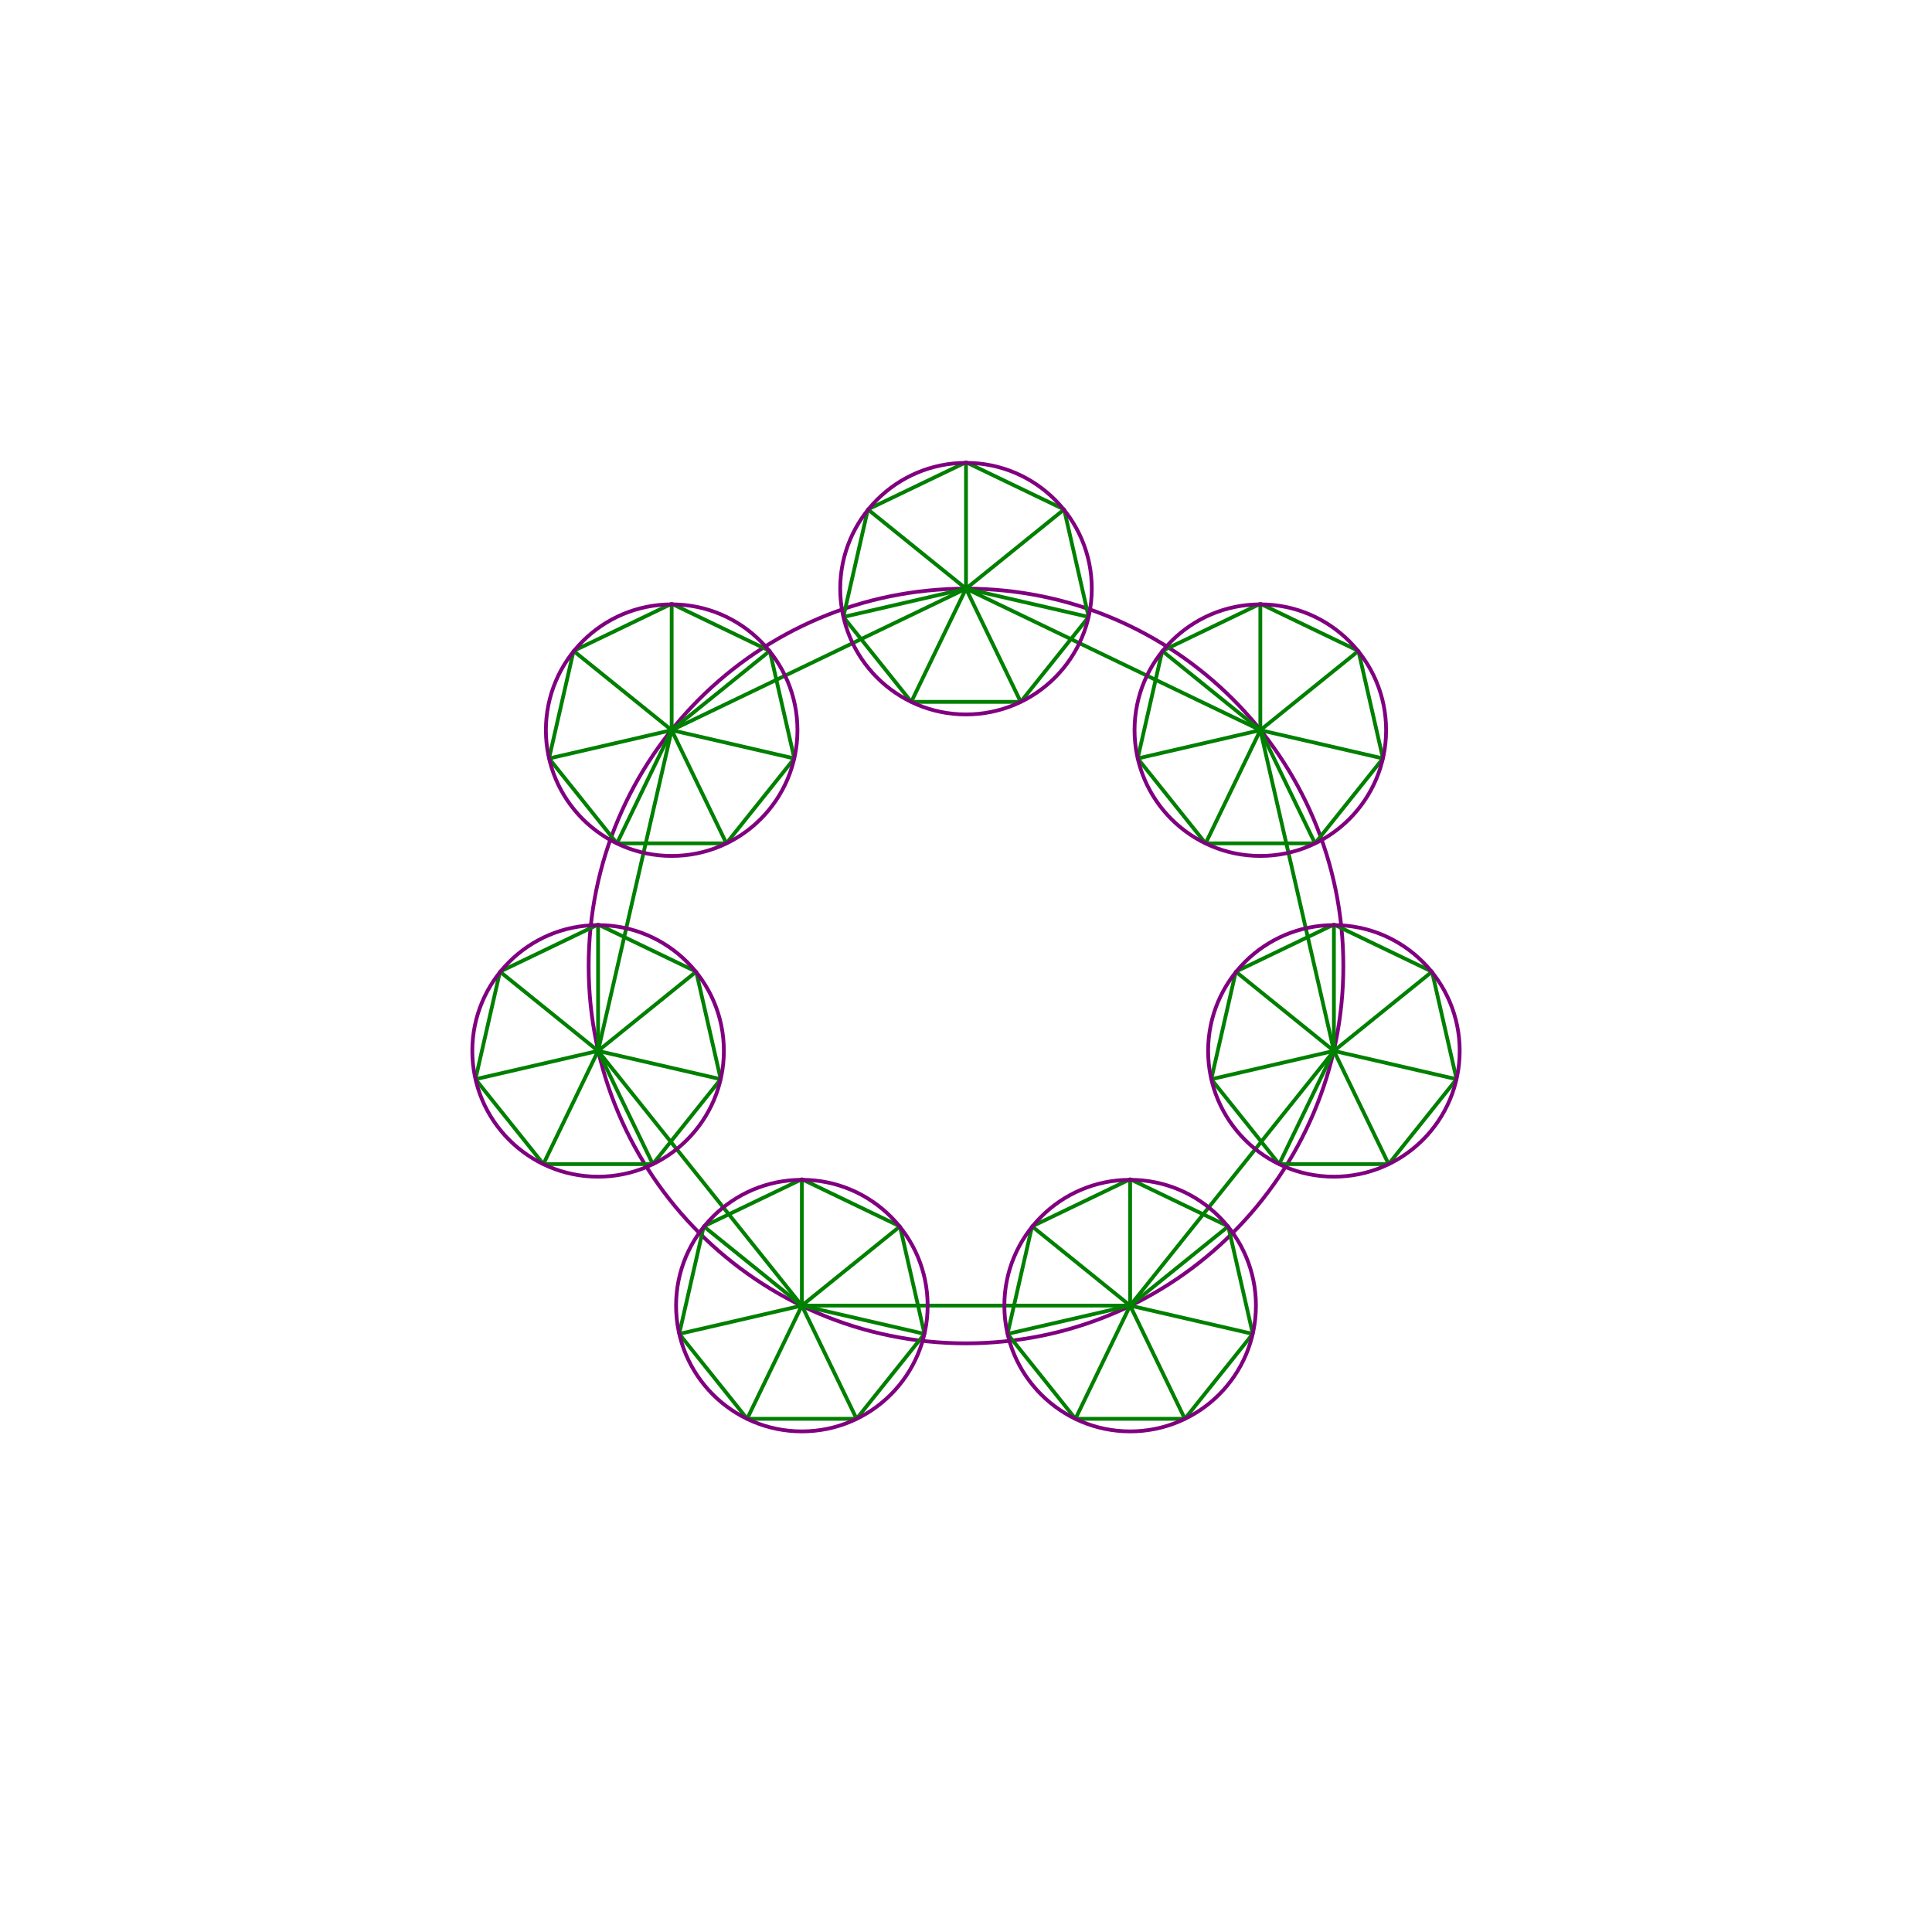
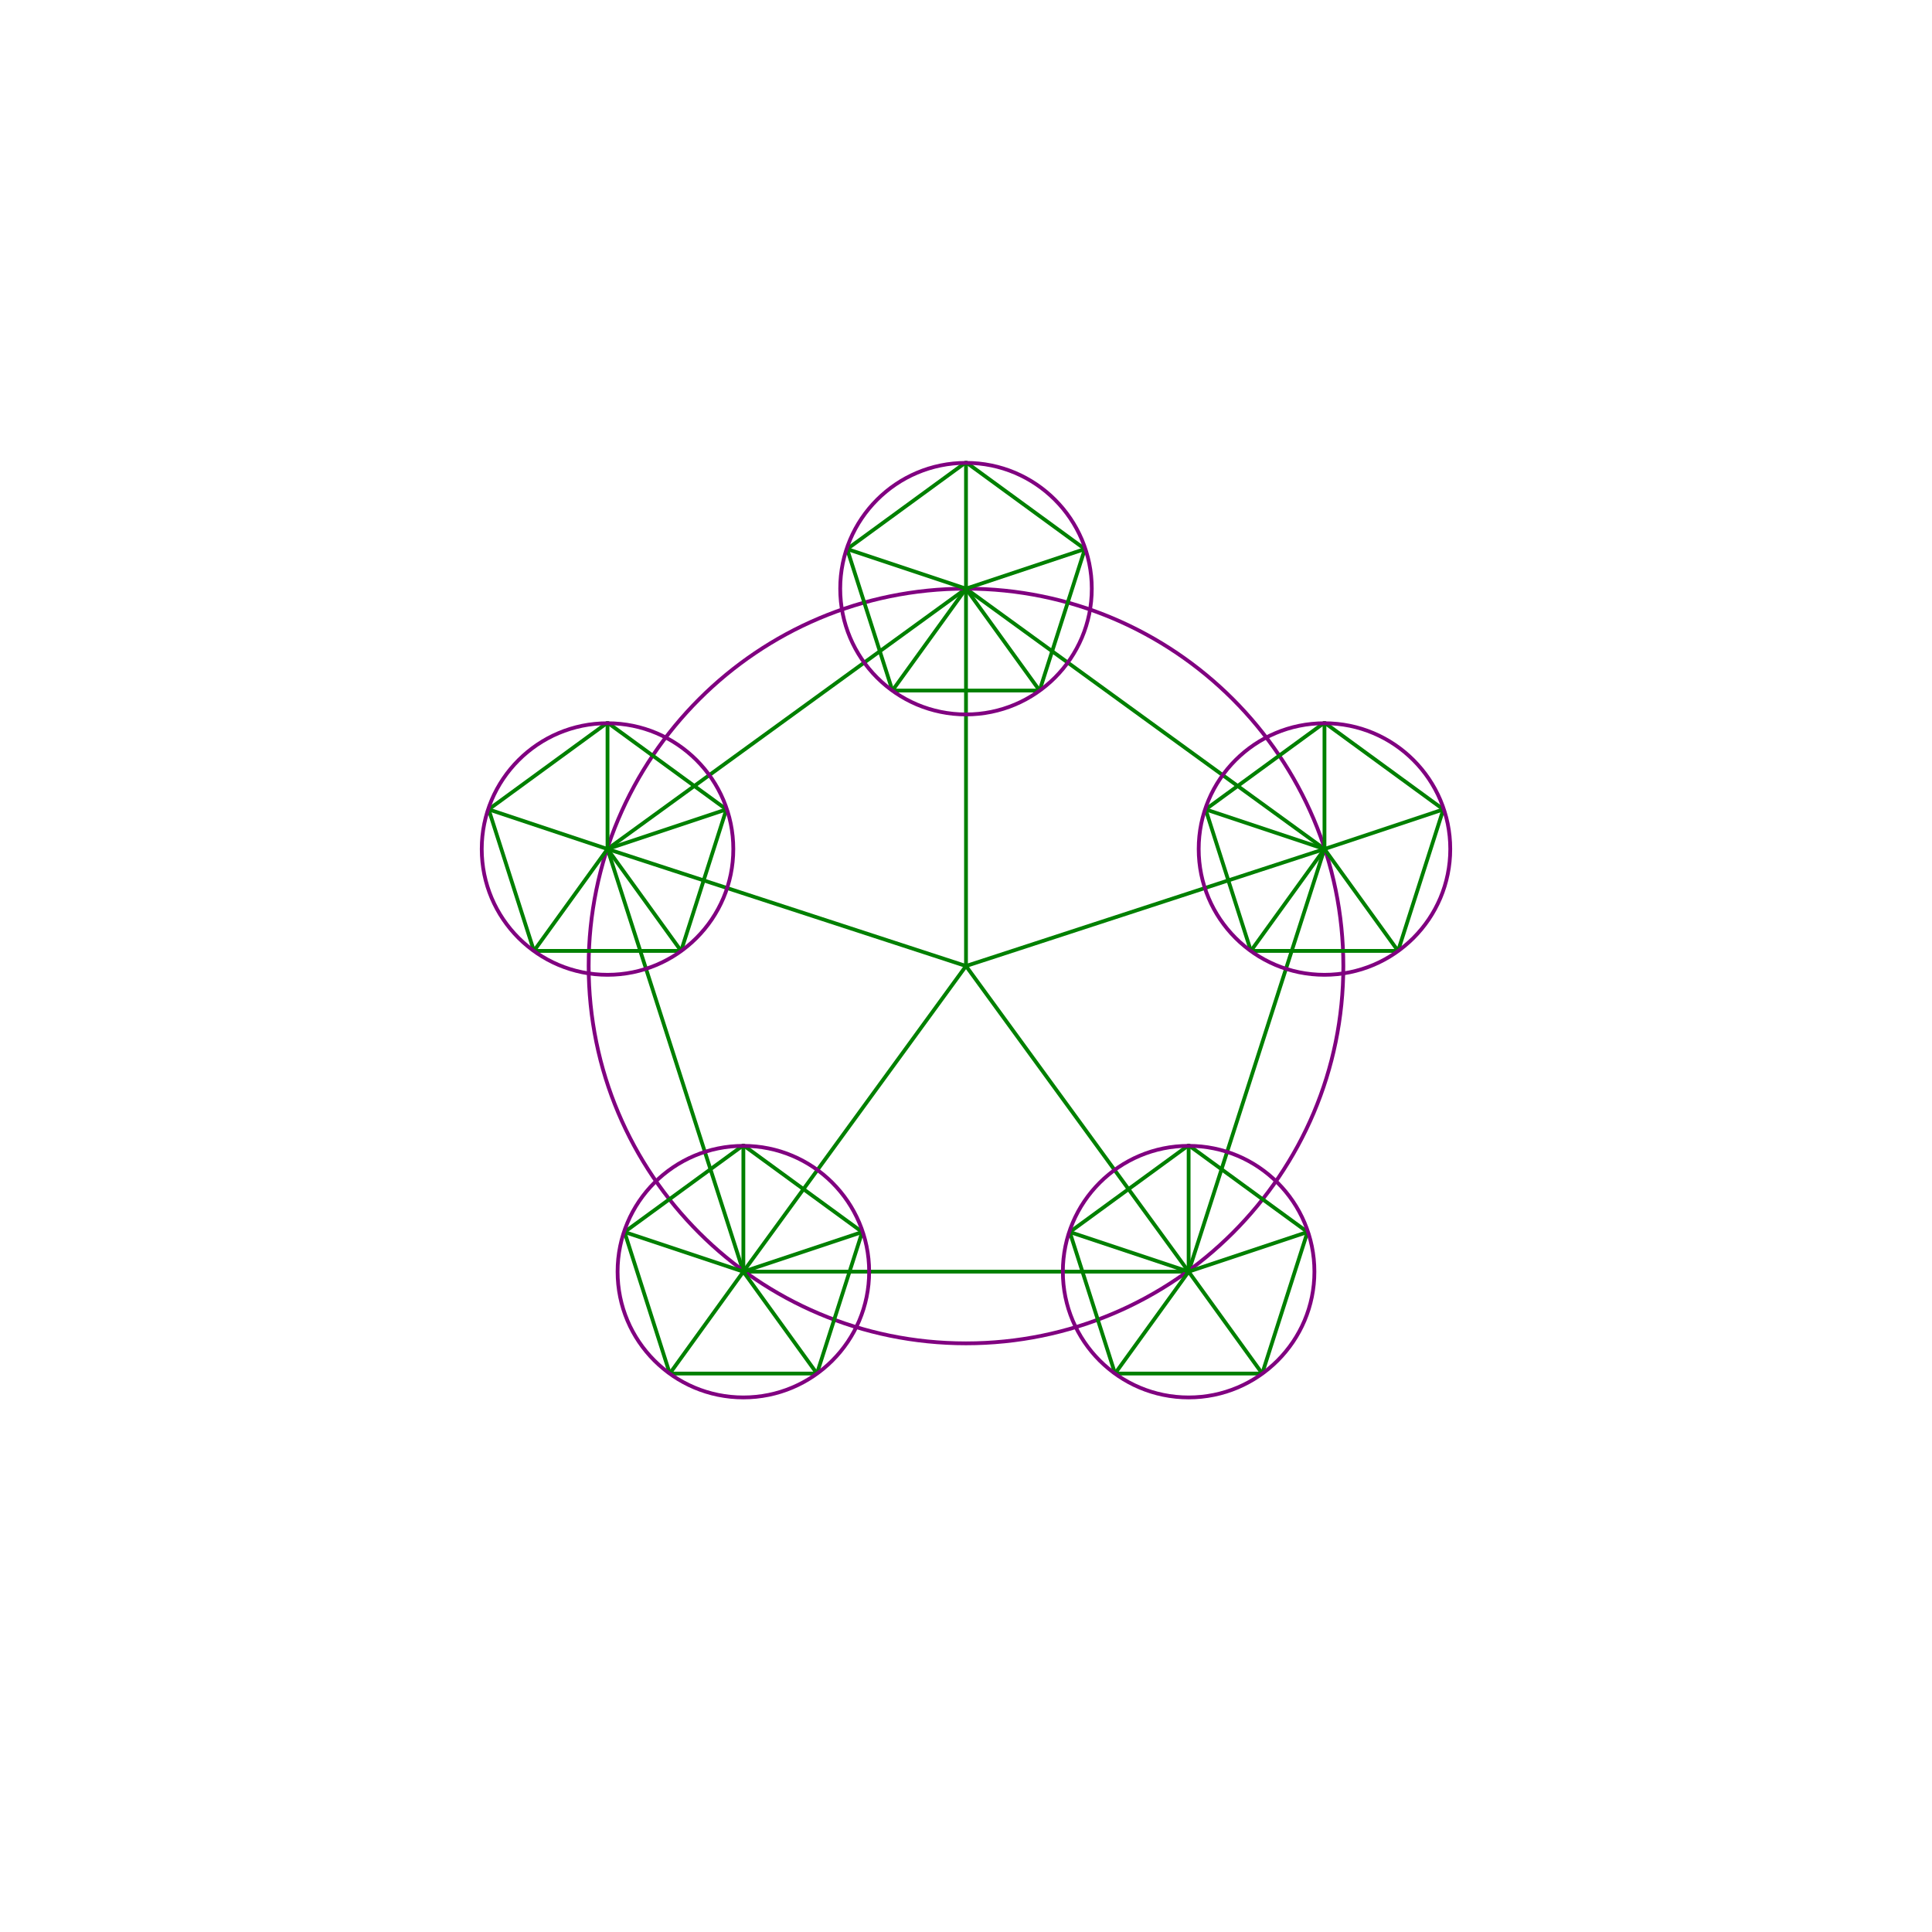
<svg xmlns="http://www.w3.org/2000/svg" baseProfile="full" fill-rule="evenodd" height="1024" version="1.1" width="1024">
  <defs />
-   <polygon fill="none" points="512,312 668,387 707,557 599,692 425,692 317,557 356,387" stroke="green" stroke-linejoin="bevel" stroke-width="2" />
+   <polyline fill="none" points="512,312 512.0,512.0 702,450 512.0,512.0 630,674 512.0,512.0 394,674 512.0,512.0 322,450 512.0,512.0" stroke="green" stroke-width="2" />
+   <polygon fill="none" points="512,312 702,450 630,674 394,674 322,450" stroke="green" stroke-linejoin="bevel" stroke-width="2" />
  <circle cx="512.0" cy="512.0" fill="none" r="200" stroke="purple" stroke-width="2" />
-   <polyline fill="none" points="512,245 512,312 564,270 512,312 577,327 512,312 541,372 512,312 483,372 512,312 447,327 512,312 460,270 512,312" stroke="green" stroke-width="2" />
-   <polygon fill="none" points="512,245 564,270 577,327 541,372 483,372 447,327 460,270" stroke="green" stroke-linejoin="bevel" stroke-width="2" />
+   <polyline fill="none" points="512,245 512,312 575,291 512,312 551,366 512,312 473,366 512,312 449,291 512,312" stroke="green" stroke-width="2" />
+   <polygon fill="none" points="512,245 575,291 551,366 473,366 449,291" stroke="green" stroke-linejoin="bevel" stroke-width="2" />
  <circle cx="512" cy="312" fill="none" r="66.667" stroke="purple" stroke-width="2" />
-   <polyline fill="none" points="668,320 668,387 720,345 668,387 733,402 668,387 697,447 668,387 639,447 668,387 603,402 668,387 616,345 668,387" stroke="green" stroke-width="2" />
-   <polygon fill="none" points="668,320 720,345 733,402 697,447 639,447 603,402 616,345" stroke="green" stroke-linejoin="bevel" stroke-width="2" />
-   <circle cx="668" cy="387" fill="none" r="66.667" stroke="purple" stroke-width="2" />
-   <polyline fill="none" points="707,490 707,557 759,515 707,557 772,572 707,557 736,617 707,557 678,617 707,557 642,572 707,557 655,515 707,557" stroke="green" stroke-width="2" />
-   <polygon fill="none" points="707,490 759,515 772,572 736,617 678,617 642,572 655,515" stroke="green" stroke-linejoin="bevel" stroke-width="2" />
-   <circle cx="707" cy="557" fill="none" r="66.667" stroke="purple" stroke-width="2" />
-   <polyline fill="none" points="599,625 599,692 651,650 599,692 664,707 599,692 628,752 599,692 570,752 599,692 534,707 599,692 547,650 599,692" stroke="green" stroke-width="2" />
-   <polygon fill="none" points="599,625 651,650 664,707 628,752 570,752 534,707 547,650" stroke="green" stroke-linejoin="bevel" stroke-width="2" />
-   <circle cx="599" cy="692" fill="none" r="66.667" stroke="purple" stroke-width="2" />
-   <polyline fill="none" points="425,625 425,692 477,650 425,692 490,707 425,692 454,752 425,692 396,752 425,692 360,707 425,692 373,650 425,692" stroke="green" stroke-width="2" />
-   <polygon fill="none" points="425,625 477,650 490,707 454,752 396,752 360,707 373,650" stroke="green" stroke-linejoin="bevel" stroke-width="2" />
-   <circle cx="425" cy="692" fill="none" r="66.667" stroke="purple" stroke-width="2" />
-   <polyline fill="none" points="317,490 317,557 369,515 317,557 382,572 317,557 346,617 317,557 288,617 317,557 252,572 317,557 265,515 317,557" stroke="green" stroke-width="2" />
-   <polygon fill="none" points="317,490 369,515 382,572 346,617 288,617 252,572 265,515" stroke="green" stroke-linejoin="bevel" stroke-width="2" />
-   <circle cx="317" cy="557" fill="none" r="66.667" stroke="purple" stroke-width="2" />
-   <polyline fill="none" points="356,320 356,387 408,345 356,387 421,402 356,387 385,447 356,387 327,447 356,387 291,402 356,387 304,345 356,387" stroke="green" stroke-width="2" />
-   <polygon fill="none" points="356,320 408,345 421,402 385,447 327,447 291,402 304,345" stroke="green" stroke-linejoin="bevel" stroke-width="2" />
-   <circle cx="356" cy="387" fill="none" r="66.667" stroke="purple" stroke-width="2" />
+   <polyline fill="none" points="702,383 702,450 765,429 702,450 741,504 702,450 663,504 702,450 639,429 702,450" stroke="green" stroke-width="2" />
+   <polygon fill="none" points="702,383 765,429 741,504 663,504 639,429" stroke="green" stroke-linejoin="bevel" stroke-width="2" />
+   <circle cx="702" cy="450" fill="none" r="66.667" stroke="purple" stroke-width="2" />
+   <polyline fill="none" points="630,607 630,674 693,653 630,674 669,728 630,674 591,728 630,674 567,653 630,674" stroke="green" stroke-width="2" />
+   <polygon fill="none" points="630,607 693,653 669,728 591,728 567,653" stroke="green" stroke-linejoin="bevel" stroke-width="2" />
+   <circle cx="630" cy="674" fill="none" r="66.667" stroke="purple" stroke-width="2" />
+   <polyline fill="none" points="394,607 394,674 457,653 394,674 433,728 394,674 355,728 394,674 331,653 394,674" stroke="green" stroke-width="2" />
+   <polygon fill="none" points="394,607 457,653 433,728 355,728 331,653" stroke="green" stroke-linejoin="bevel" stroke-width="2" />
+   <circle cx="394" cy="674" fill="none" r="66.667" stroke="purple" stroke-width="2" />
+   <polyline fill="none" points="322,383 322,450 385,429 322,450 361,504 322,450 283,504 322,450 259,429 322,450" stroke="green" stroke-width="2" />
+   <polygon fill="none" points="322,383 385,429 361,504 283,504 259,429" stroke="green" stroke-linejoin="bevel" stroke-width="2" />
+   <circle cx="322" cy="450" fill="none" r="66.667" stroke="purple" stroke-width="2" />
</svg>
